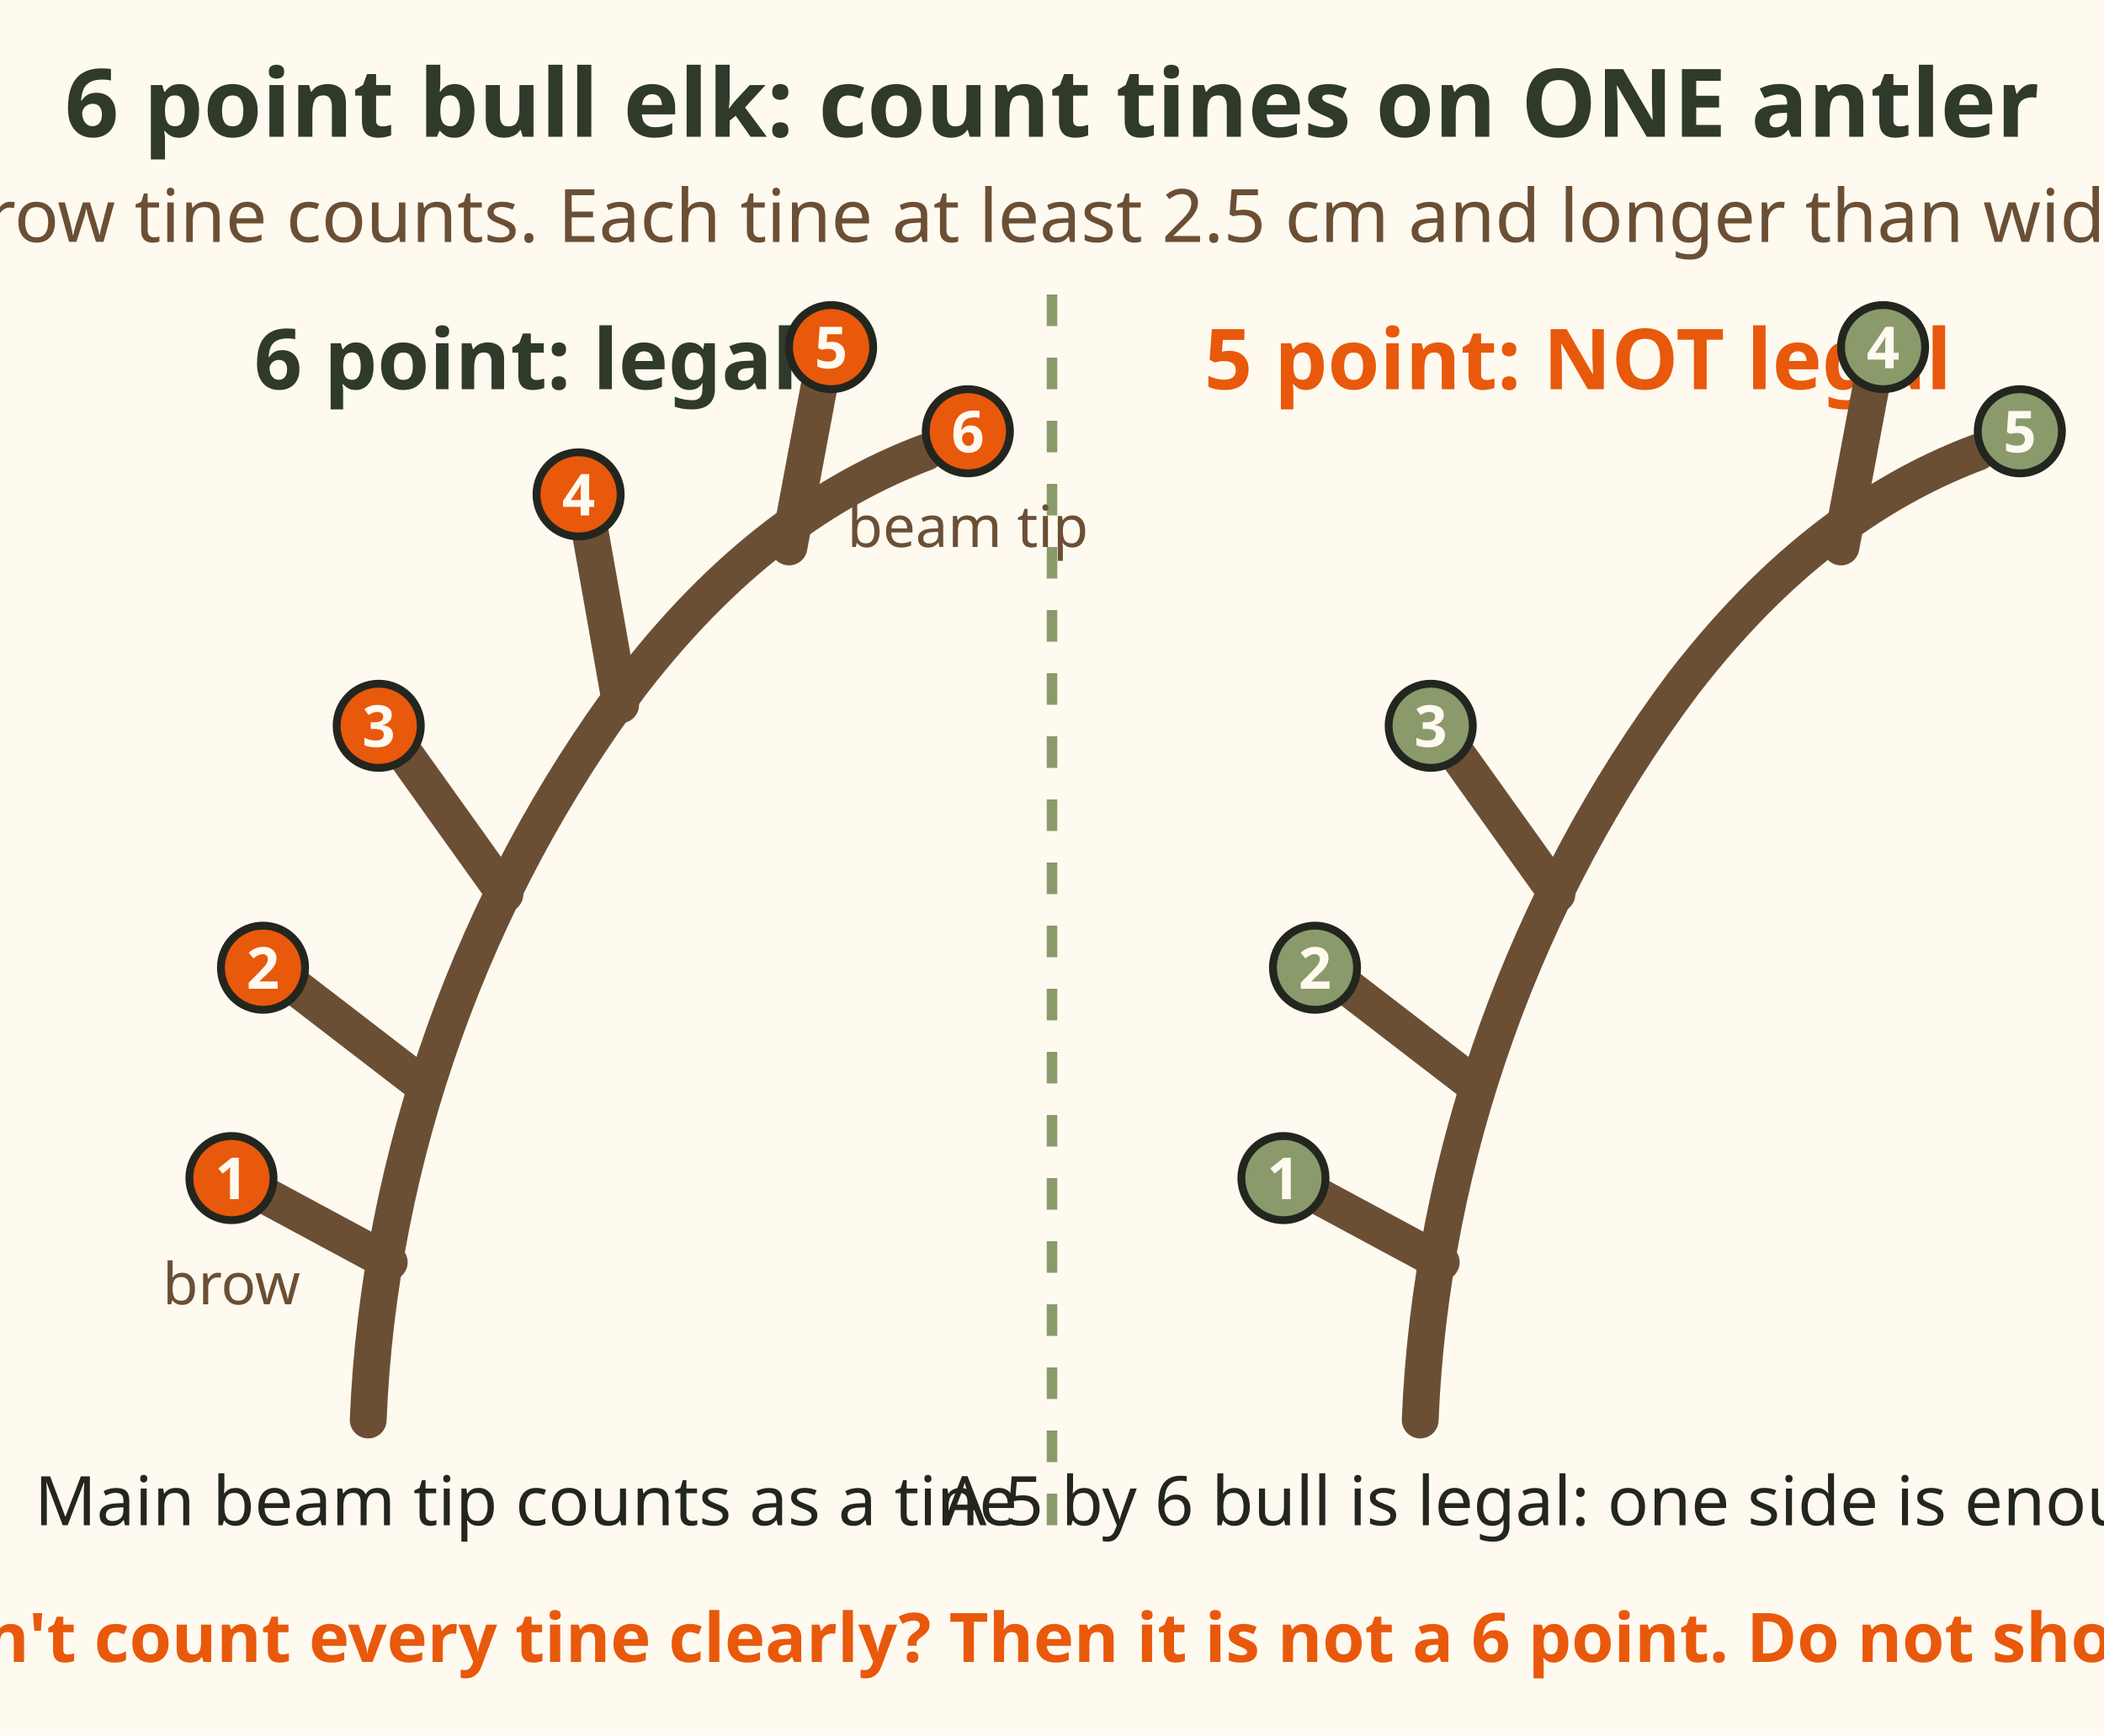
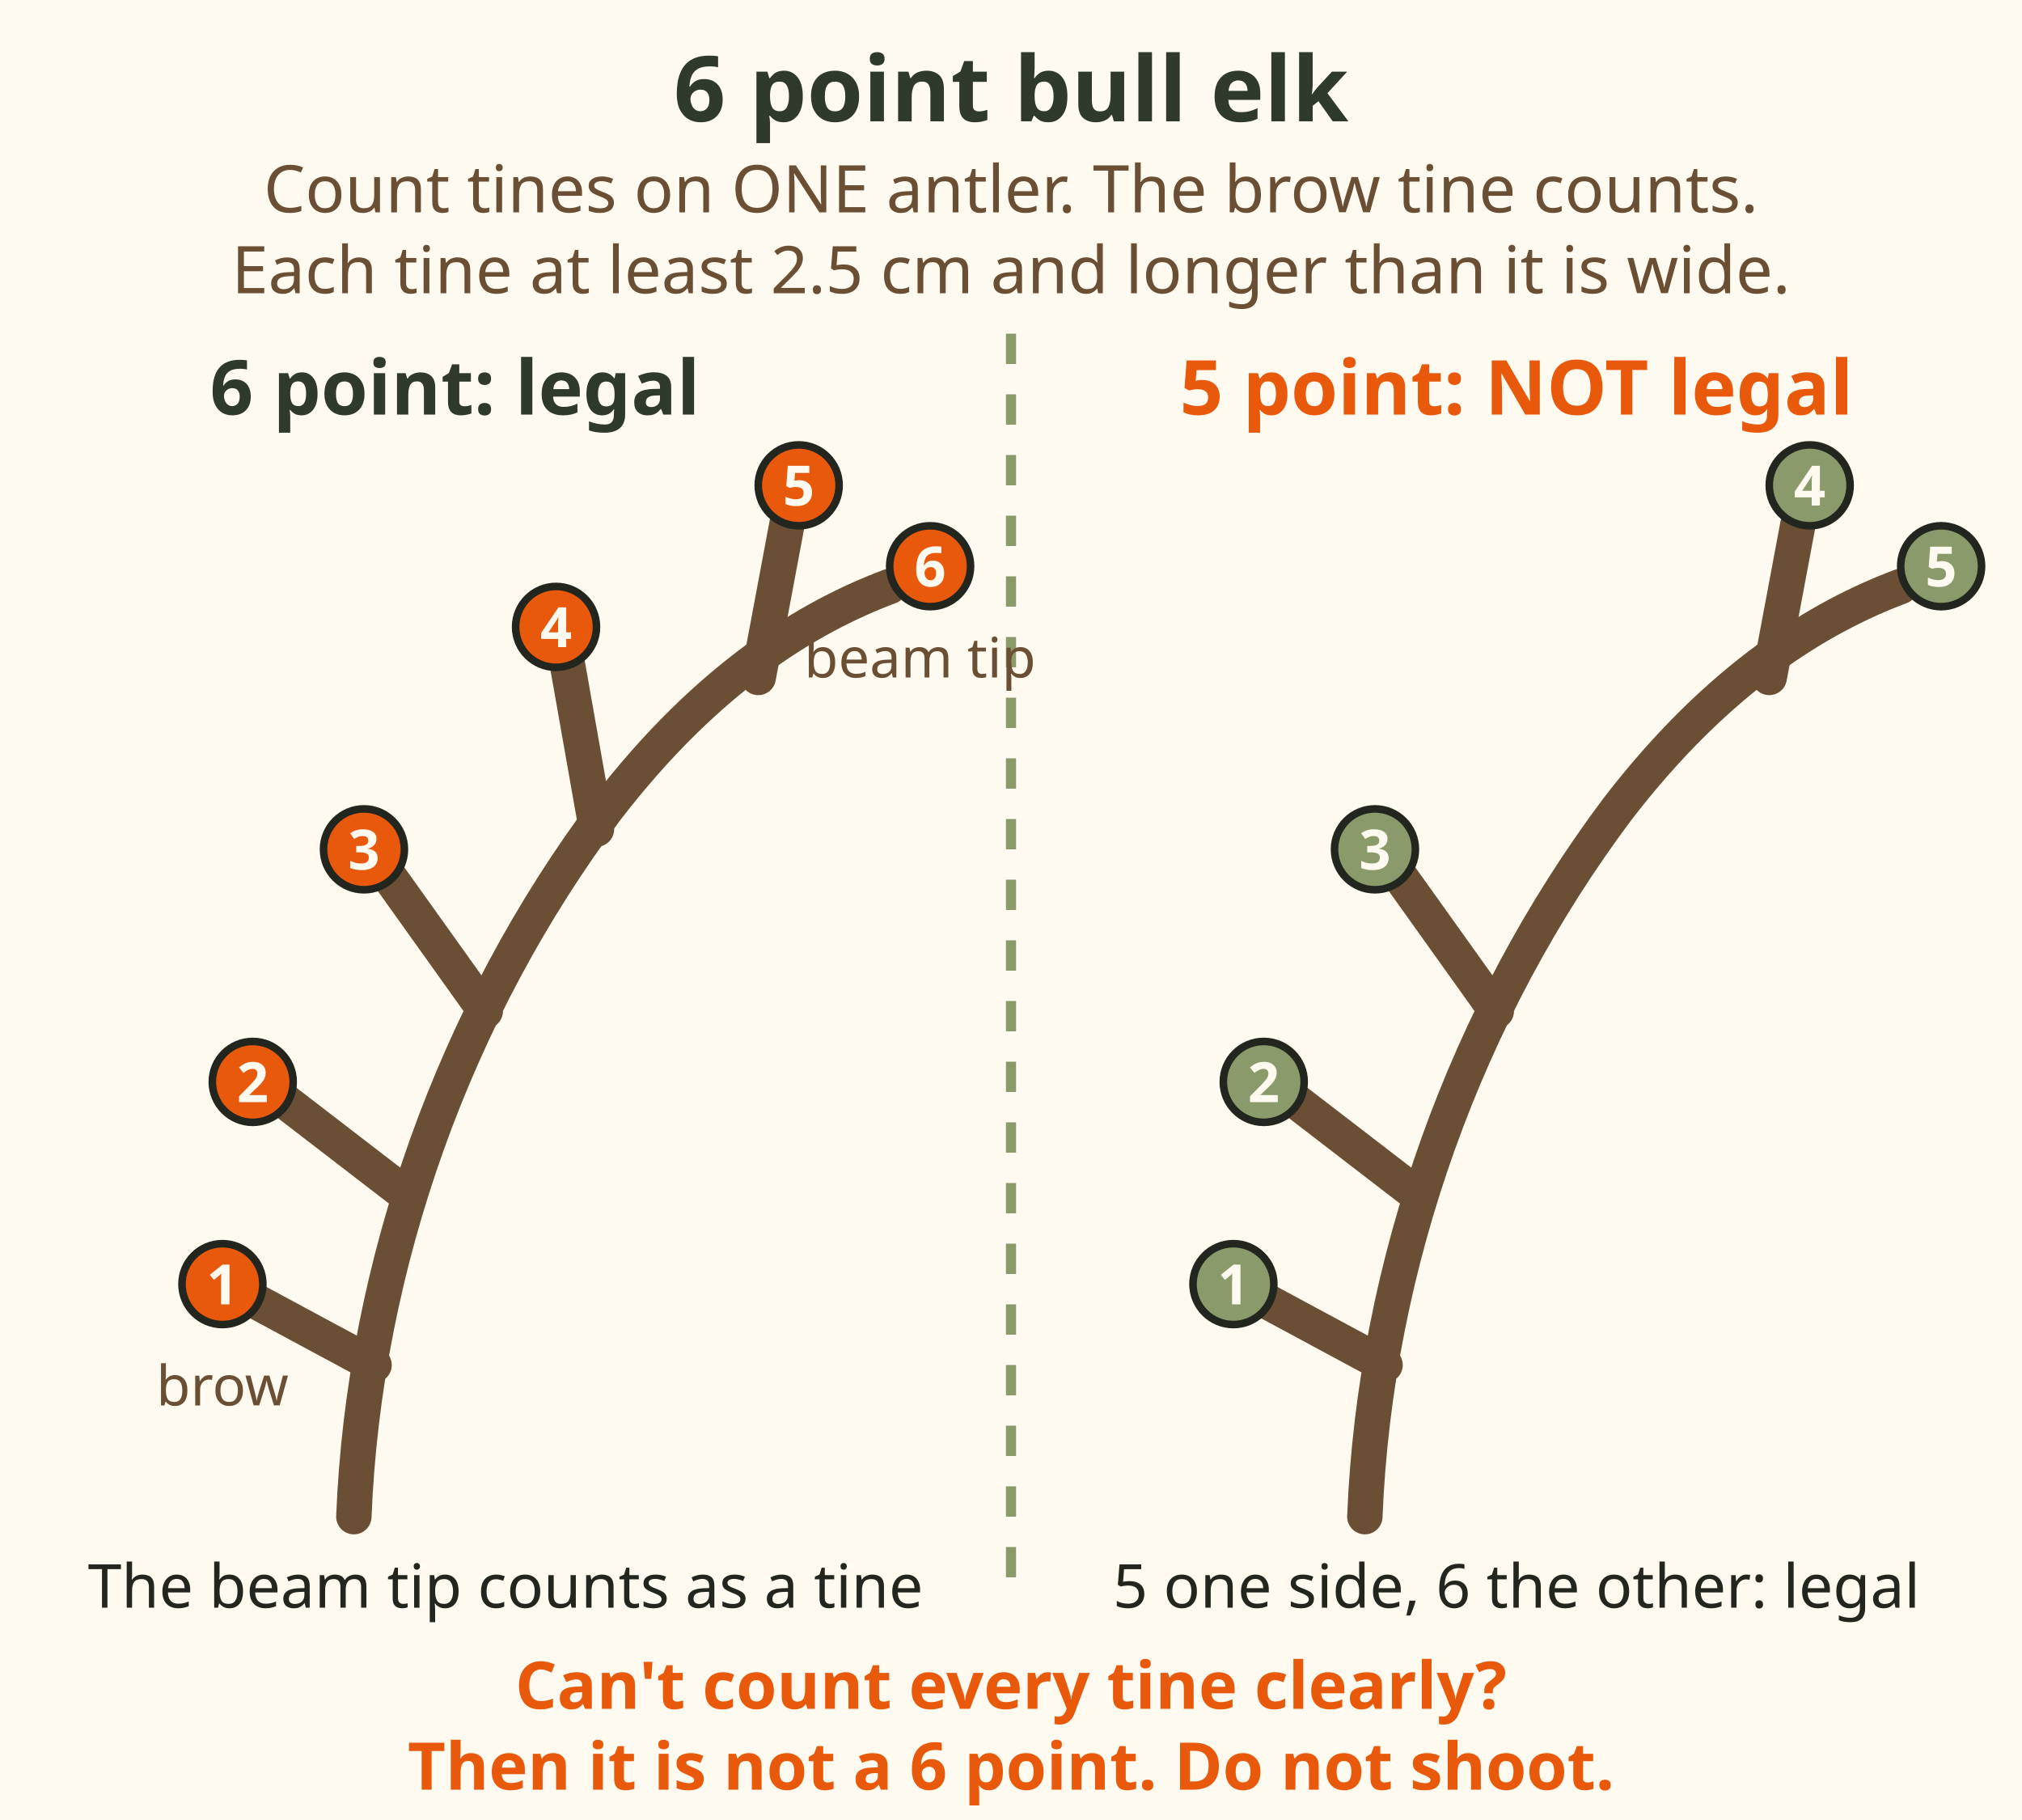
- <svg xmlns="http://www.w3.org/2000/svg" viewBox="0 0 400 330" font-family="sans-serif">
-   <rect x="0" y="0" width="400" height="330" fill="#fffaf0" />
-   <text x="200" y="26" font-size="18" font-weight="bold" fill="#2f3a2b" text-anchor="middle">6 point bull elk: count tines on ONE antler</text>
-   <text x="200" y="46" font-size="14" fill="#6b4f35" text-anchor="middle">Brow tine counts. Each tine at least 2.5 cm and longer than wide.</text>
-   <line x1="200" y1="56" x2="200" y2="296" stroke="#8a9a6b" stroke-width="2" stroke-dasharray="6 6" fill="none" />
-   <text x="100" y="74" font-size="16" font-weight="bold" fill="#2f3a2b" text-anchor="middle">6 point: legal</text>
-   <g stroke="#6b4f35" stroke-width="7" stroke-linecap="round" fill="none">
-     <path d="M70 270 C72 220 90 170 120 130 C140 104 160 92 176 86" />
-     <path d="M74 240 L48 226" />
-     <path d="M80 206 L54 186" />
-     <path d="M96 170 L76 142" />
-     <path d="M118 134 L112 100" />
-     <path d="M150 104 L156 72" />
+ <svg xmlns="http://www.w3.org/2000/svg" viewBox="0 0 400 360" font-family="sans-serif">
+   <rect x="0" y="0" width="400" height="360" fill="#fffaf0" />
+   <text x="200" y="24" font-size="18" font-weight="bold" fill="#2f3a2b" text-anchor="middle">6 point bull elk</text>
+   <text x="200" y="42" font-size="13" fill="#6b4f35" text-anchor="middle">Count tines on ONE antler. The brow tine counts.</text>
+   <text x="200" y="58" font-size="13" fill="#6b4f35" text-anchor="middle">Each tine at least 2.5 cm and longer than it is wide.</text>
+   <line x1="200" y1="66" x2="200" y2="318" stroke="#8a9a6b" stroke-width="2" stroke-dasharray="6 6" fill="none" />
+   <text x="90" y="82" font-size="15" font-weight="bold" fill="#2f3a2b" text-anchor="middle">6 point: legal</text>
+   <g transform="translate(0,30)">
+     <g stroke="#6b4f35" stroke-width="7" stroke-linecap="round" fill="none">
+       <path d="M70 270 C72 220 90 170 120 130 C140 104 160 92 176 86" />
+       <path d="M74 240 L48 226" />
+       <path d="M80 206 L54 186" />
+       <path d="M96 170 L76 142" />
+       <path d="M118 134 L112 100" />
+       <path d="M150 104 L156 72" />
+     </g>
+     <g font-size="11" font-weight="bold" fill="#fffaf0" text-anchor="middle">
+       <circle cx="44" cy="224" r="8" fill="#e8590c" stroke="#23261f" stroke-width="1.5" />
+       <text x="44" y="228">1</text>
+       <circle cx="50" cy="184" r="8" fill="#e8590c" stroke="#23261f" stroke-width="1.5" />
+       <text x="50" y="188">2</text>
+       <circle cx="72" cy="138" r="8" fill="#e8590c" stroke="#23261f" stroke-width="1.5" />
+       <text x="72" y="142">3</text>
+       <circle cx="110" cy="94" r="8" fill="#e8590c" stroke="#23261f" stroke-width="1.5" />
+       <text x="110" y="98">4</text>
+       <circle cx="158" cy="66" r="8" fill="#e8590c" stroke="#23261f" stroke-width="1.5" />
+       <text x="158" y="70">5</text>
+       <circle cx="184" cy="82" r="8" fill="#e8590c" stroke="#23261f" stroke-width="1.5" />
+       <text x="184" y="86">6</text>
+     </g>
+     <text x="44" y="248" font-size="11" fill="#6b4f35" text-anchor="middle">brow</text>
+     <text x="182" y="104" font-size="11" fill="#6b4f35" text-anchor="middle">beam tip</text>
  </g>
-   <g font-size="11" font-weight="bold" fill="#fffaf0" text-anchor="middle">
-     <circle cx="44" cy="224" r="8" fill="#e8590c" stroke="#23261f" stroke-width="1.5" />
-     <text x="44" y="228">1</text>
-     <circle cx="50" cy="184" r="8" fill="#e8590c" stroke="#23261f" stroke-width="1.5" />
-     <text x="50" y="188">2</text>
-     <circle cx="72" cy="138" r="8" fill="#e8590c" stroke="#23261f" stroke-width="1.5" />
-     <text x="72" y="142">3</text>
-     <circle cx="110" cy="94" r="8" fill="#e8590c" stroke="#23261f" stroke-width="1.5" />
-     <text x="110" y="98">4</text>
-     <circle cx="158" cy="66" r="8" fill="#e8590c" stroke="#23261f" stroke-width="1.5" />
-     <text x="158" y="70">5</text>
-     <circle cx="184" cy="82" r="8" fill="#e8590c" stroke="#23261f" stroke-width="1.5" />
-     <text x="184" y="86">6</text>
+   <text x="100" y="318" font-size="12" fill="#23261f" text-anchor="middle">The beam tip counts as a tine</text>
+   <text x="300" y="82" font-size="15" font-weight="bold" fill="#e8590c" text-anchor="middle">5 point: NOT legal</text>
+   <g transform="translate(0,30)">
+     <g stroke="#6b4f35" stroke-width="7" stroke-linecap="round" fill="none">
+       <path d="M270 270 C272 220 290 170 320 130 C340 104 360 92 376 86" />
+       <path d="M274 240 L248 226" />
+       <path d="M280 206 L254 186" />
+       <path d="M296 170 L276 142" />
+       <path d="M350 104 L356 72" />
+     </g>
+     <g font-size="11" font-weight="bold" fill="#fffaf0" text-anchor="middle">
+       <circle cx="244" cy="224" r="8" fill="#8a9a6b" stroke="#23261f" stroke-width="1.5" />
+       <text x="244" y="228">1</text>
+       <circle cx="250" cy="184" r="8" fill="#8a9a6b" stroke="#23261f" stroke-width="1.5" />
+       <text x="250" y="188">2</text>
+       <circle cx="272" cy="138" r="8" fill="#8a9a6b" stroke="#23261f" stroke-width="1.5" />
+       <text x="272" y="142">3</text>
+       <circle cx="358" cy="66" r="8" fill="#8a9a6b" stroke="#23261f" stroke-width="1.5" />
+       <text x="358" y="70">4</text>
+       <circle cx="384" cy="82" r="8" fill="#8a9a6b" stroke="#23261f" stroke-width="1.5" />
+       <text x="384" y="86">5</text>
+     </g>
  </g>
-   <text x="44" y="248" font-size="11" fill="#6b4f35" text-anchor="middle">brow</text>
-   <text x="184" y="104" font-size="11" fill="#6b4f35" text-anchor="middle">beam tip</text>
-   <text x="100" y="290" font-size="13" fill="#23261f" text-anchor="middle">Main beam tip counts as a tine</text>
-   <text x="300" y="74" font-size="16" font-weight="bold" fill="#e8590c" text-anchor="middle">5 point: NOT legal</text>
-   <g stroke="#6b4f35" stroke-width="7" stroke-linecap="round" fill="none">
-     <path d="M270 270 C272 220 290 170 320 130 C340 104 360 92 376 86" />
-     <path d="M274 240 L248 226" />
-     <path d="M280 206 L254 186" />
-     <path d="M296 170 L276 142" />
-     <path d="M350 104 L356 72" />
-   </g>
-   <g font-size="11" font-weight="bold" fill="#fffaf0" text-anchor="middle">
-     <circle cx="244" cy="224" r="8" fill="#8a9a6b" stroke="#23261f" stroke-width="1.5" />
-     <text x="244" y="228">1</text>
-     <circle cx="250" cy="184" r="8" fill="#8a9a6b" stroke="#23261f" stroke-width="1.5" />
-     <text x="250" y="188">2</text>
-     <circle cx="272" cy="138" r="8" fill="#8a9a6b" stroke="#23261f" stroke-width="1.5" />
-     <text x="272" y="142">3</text>
-     <circle cx="358" cy="66" r="8" fill="#8a9a6b" stroke="#23261f" stroke-width="1.5" />
-     <text x="358" y="70">4</text>
-     <circle cx="384" cy="82" r="8" fill="#8a9a6b" stroke="#23261f" stroke-width="1.5" />
-     <text x="384" y="86">5</text>
-   </g>
-   <text x="300" y="290" font-size="13" fill="#23261f" text-anchor="middle">A 5 by 6 bull is legal: one side is enough</text>
-   <text x="200" y="316" font-size="13" fill="#e8590c" font-weight="bold" text-anchor="middle">Can't count every tine clearly? Then it is not a 6 point. Do not shoot.</text>
+   <text x="300" y="318" font-size="12" fill="#23261f" text-anchor="middle">5 one side, 6 the other: legal</text>
+   <text x="200" y="338" font-size="13" fill="#e8590c" font-weight="bold" text-anchor="middle">Can't count every tine clearly?</text>
+   <text x="200" y="354" font-size="13" fill="#e8590c" font-weight="bold" text-anchor="middle">Then it is not a 6 point. Do not shoot.</text>
</svg>
